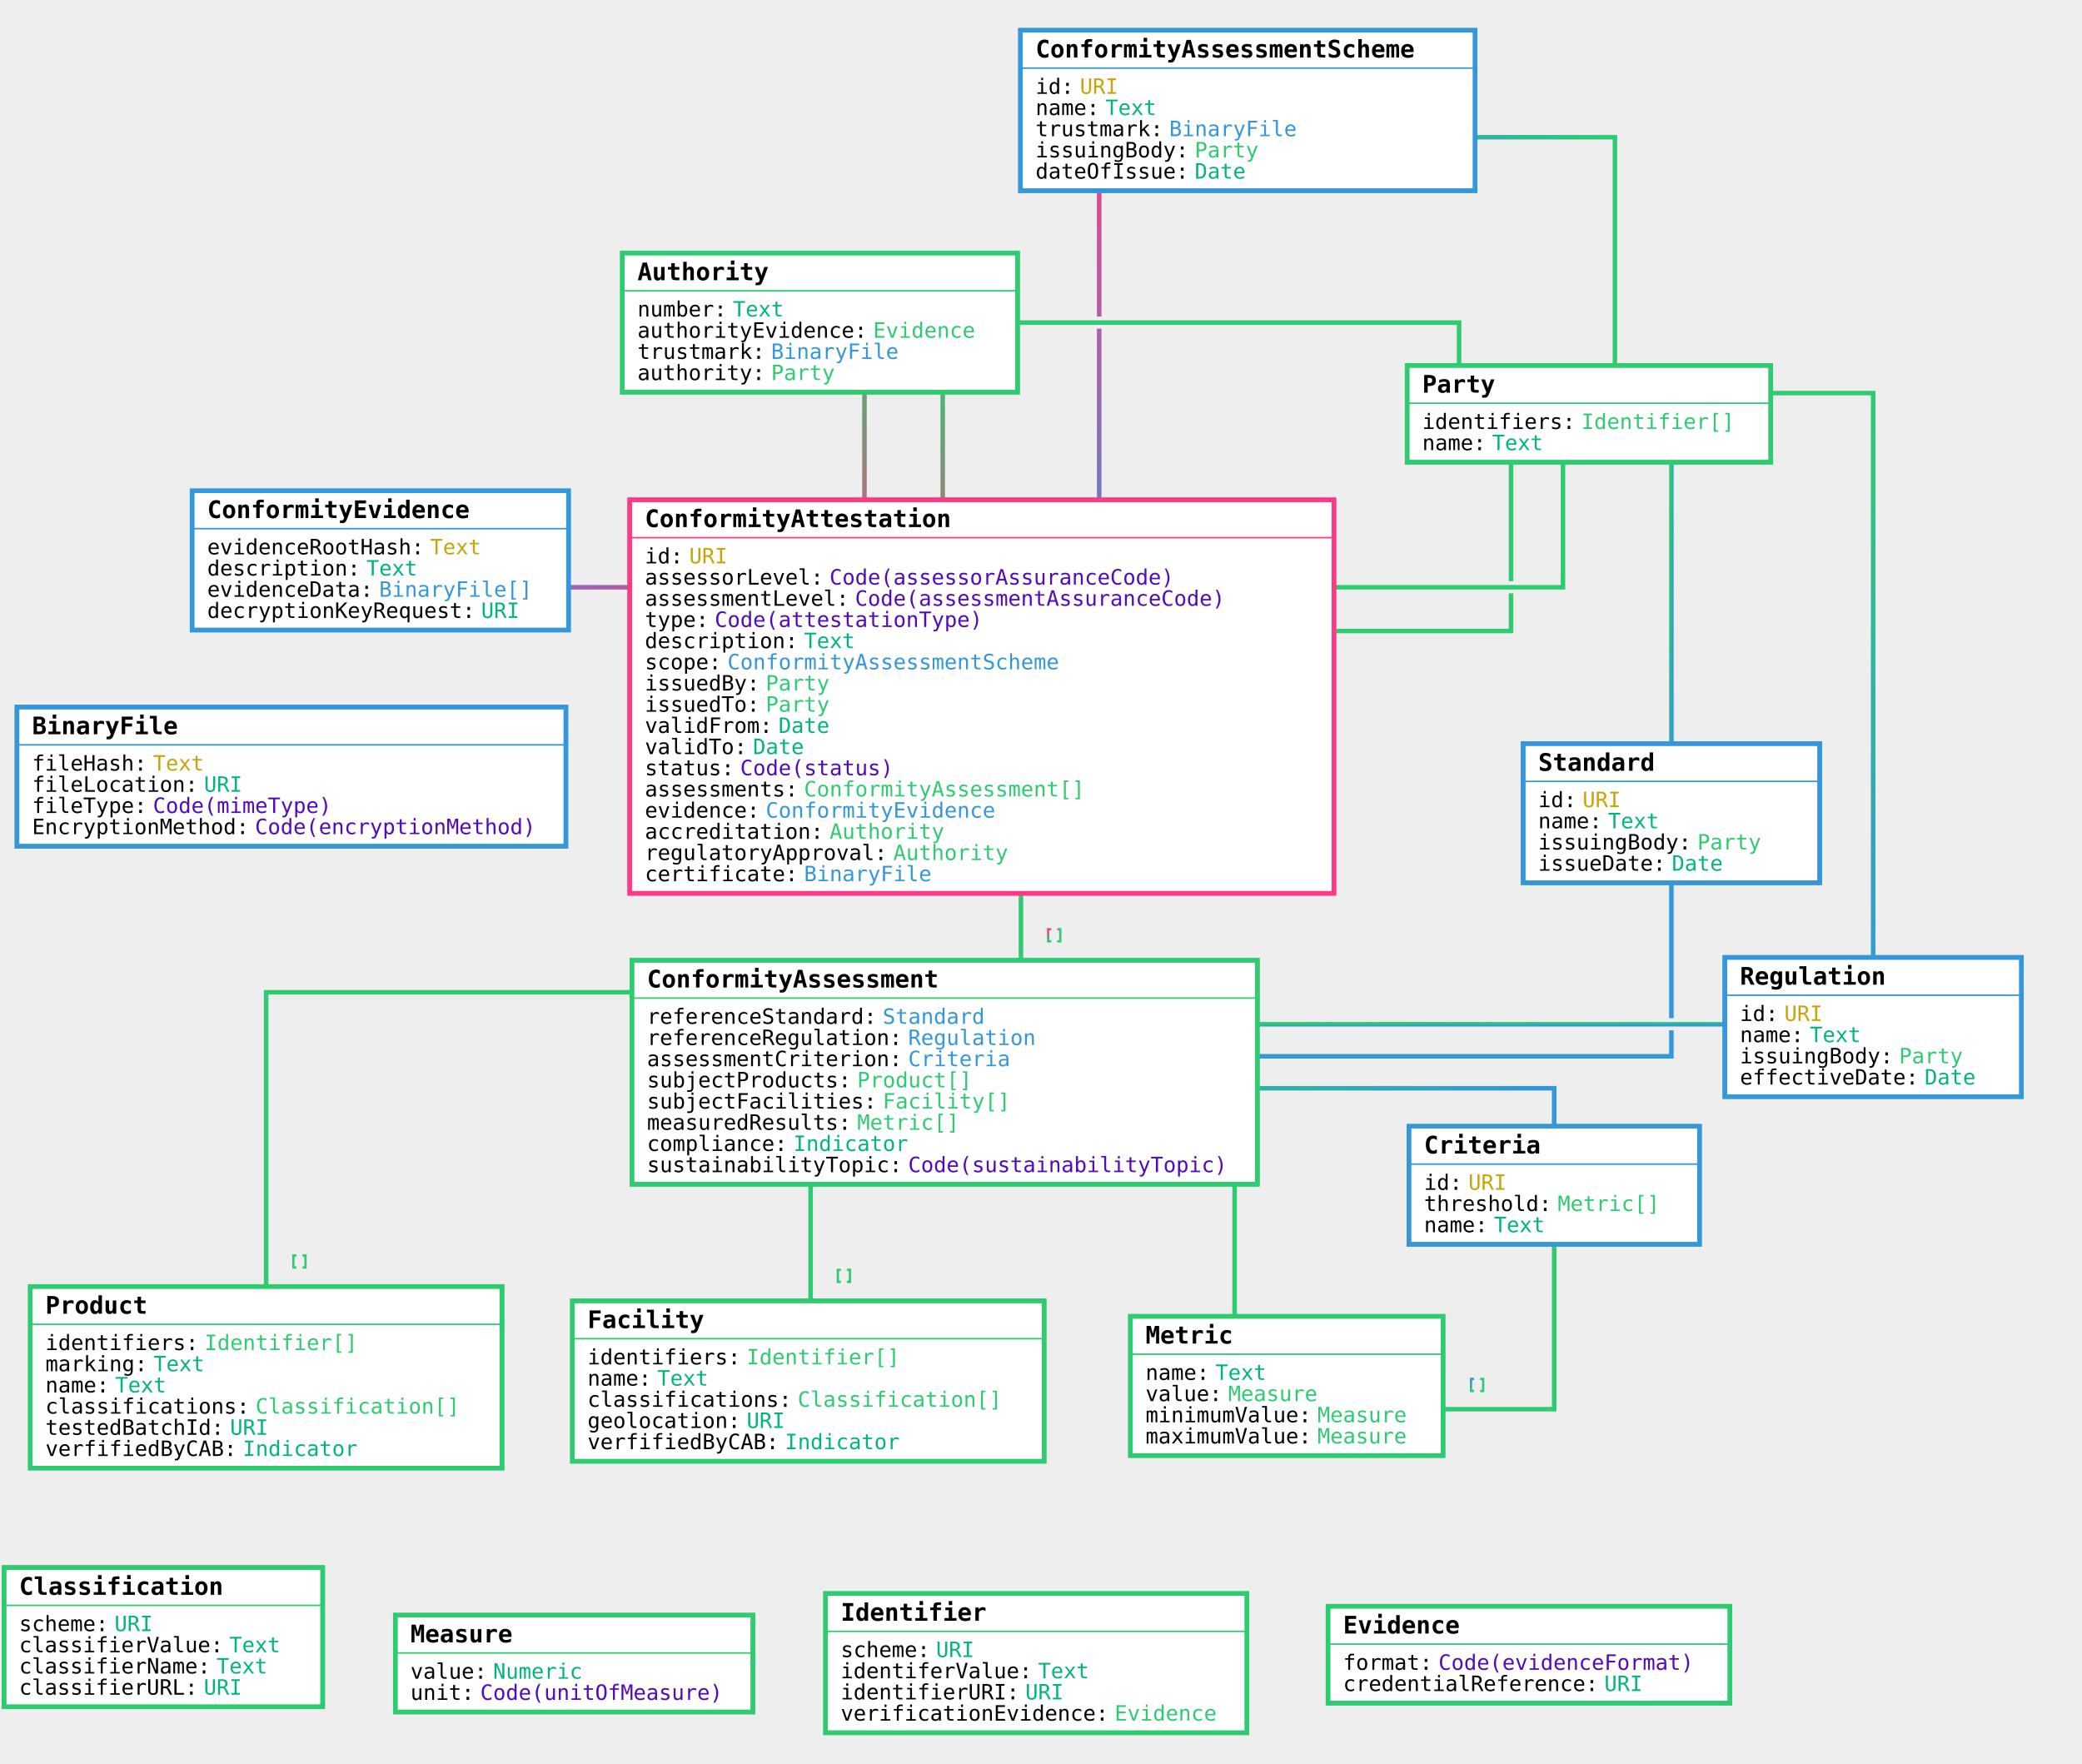
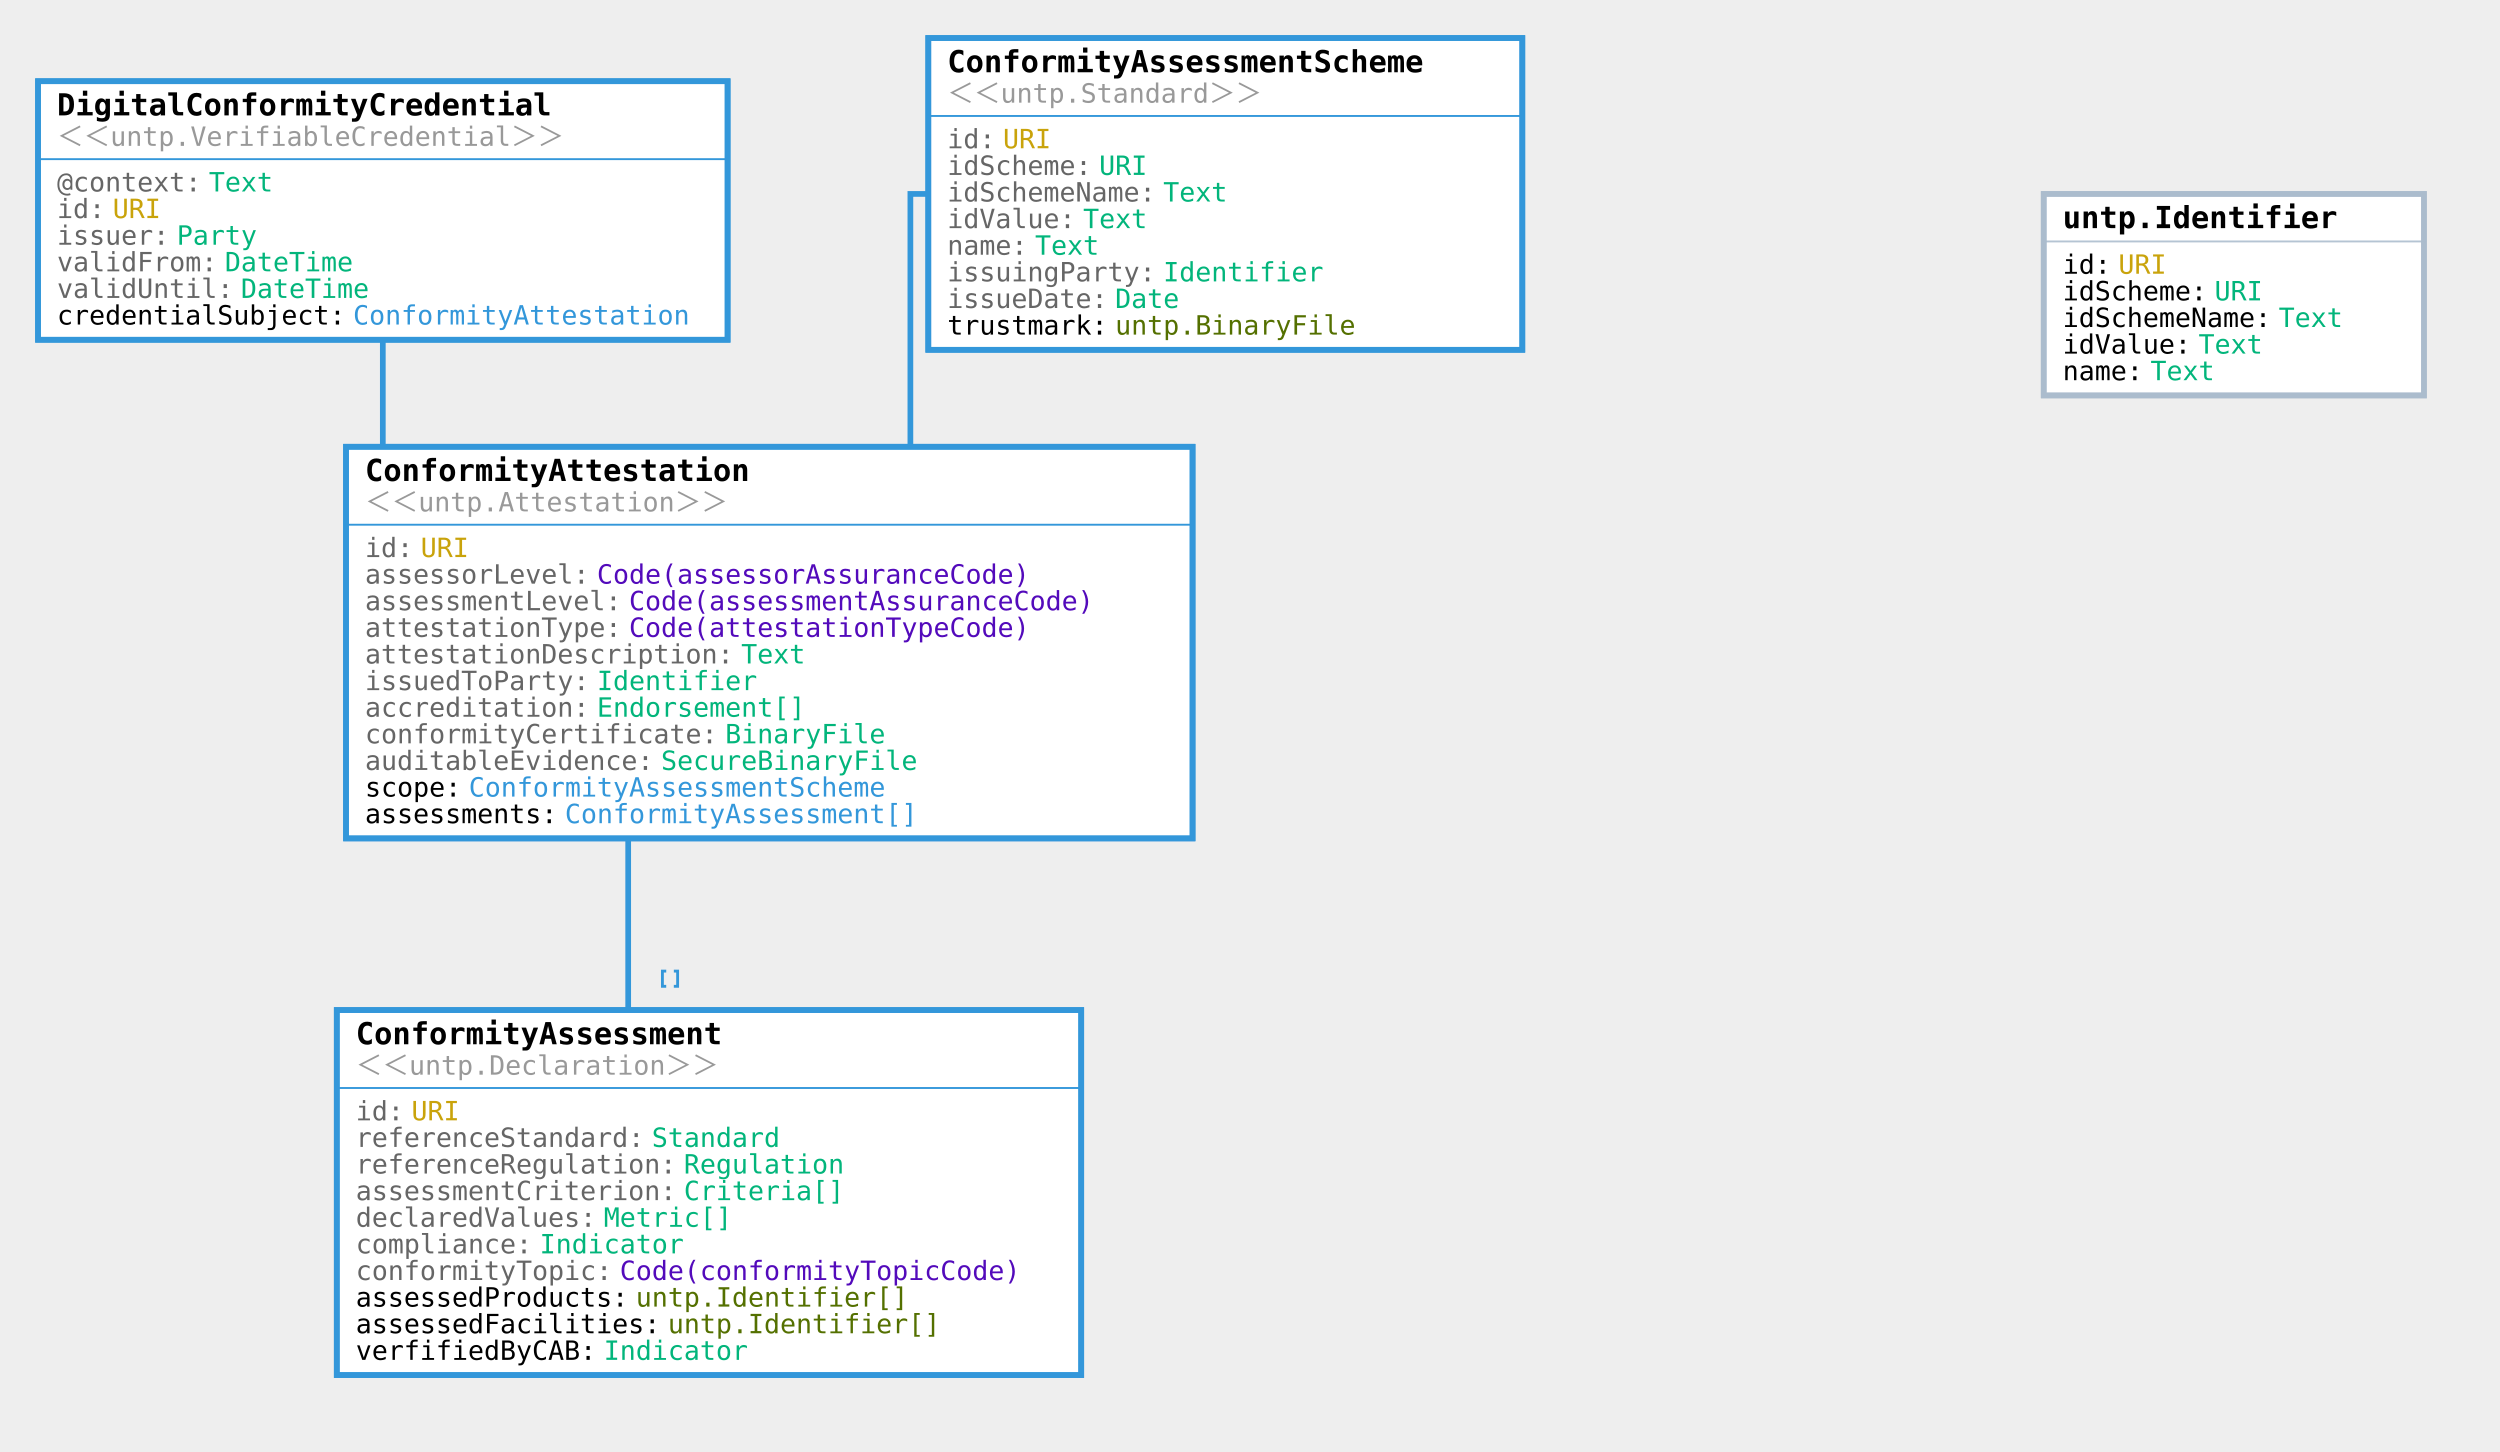
- <svg xmlns="http://www.w3.org/2000/svg" viewBox="-61.214 -167.143 1375.716 1165.286">
+ <svg xmlns="http://www.w3.org/2000/svg" viewBox="74.998 -102 1315.002 763.286">
  <rect width="1000%" height="1000%" x="-500%" y="-500%" fill="#EEEEEE" />
-   <path fill="none" stroke="#EEEEEE" stroke-width="8" d="M665.105 278.671l-.01-.01V-94.143h98.192" />
+   <path fill="none" stroke="#EEEEEE" stroke-width="8" d="M276.368 8.724l-.01-.01V236h203.286" />
  <defs>
    <linearGradient id="a" x1="0%" x2="50%" y1="0%" y2="50%">
-       <stop offset="0%" stop-color="#FF3986" />
+       <stop offset="0%" stop-color="#3397DA" />
      <stop offset="100%" stop-color="#3397DA" />
    </linearGradient>
  </defs>
-   <path fill="none" stroke="url(#a)" stroke-width="3" d="M665.105 278.671l-.01-.01V-94.143h98.192" />
-   <path fill="none" stroke="#EEEEEE" stroke-width="8" d="M716.804 249.782l-.01-.01h220.431v-157.2" />
+   <path fill="none" stroke="url(#a)" stroke-width="3" d="M276.368 8.724l-.01-.01V236h203.286" />
+   <path fill="none" stroke="#EEEEEE" stroke-width="8" d="M553.87 270.343l-.01-.01V0h165.65" />
  <defs>
    <linearGradient id="b" x1="0%" x2="50%" y1="0%" y2="50%">
-       <stop offset="0%" stop-color="#FF3986" />
-       <stop offset="100%" stop-color="#2ECB70" />
-     </linearGradient>
-   </defs>
-   <path fill="none" stroke="url(#b)" stroke-width="3" d="M716.804 249.782l-.01-.01h220.431v-157.2" />
-   <path fill="none" stroke="#EEEEEE" stroke-width="8" d="M768.503 220.893l-.01-.01h203.06V101.714" />
-   <defs>
-     <linearGradient id="c" x1="0%" x2="50%" y1="0%" y2="50%">
-       <stop offset="0%" stop-color="#FF3986" />
-       <stop offset="100%" stop-color="#2ECB70" />
-     </linearGradient>
-   </defs>
-   <path fill="none" stroke="url(#c)" stroke-width="3" d="M768.503 220.893l-.01-.01h203.06V101.714" />
-   <path fill="none" stroke="#EEEEEE" stroke-width="8" d="M613.406 307.56l-.01-.01v233.774h-50.432" />
-   <defs>
-     <linearGradient id="d" x1="0%" x2="50%" y1="0%" y2="50%">
-       <stop offset="0%" stop-color="#FF3986" />
-       <stop offset="100%" stop-color="#2ECB70" />
-     </linearGradient>
-   </defs>
-   <path fill="none" stroke="url(#d)" stroke-width="3" d="M613.406 307.56l-.01-.01v233.774h-50.432" />
-   <path fill="none" stroke="url(#d)" stroke-width="1.5" d="M633.406 446.834l-2.01-.01v8h2M637.406 446.834l1.99-.01v8h-2" />
-   <path fill="none" stroke="#EEEEEE" stroke-width="8" d="M458.309 220.893l-.01-.01H190.073v-17.74" />
-   <defs>
-     <linearGradient id="e" x1="100%" x2="50%" y1="100%" y2="50%">
-       <stop offset="0%" stop-color="#FF3986" />
+       <stop offset="0%" stop-color="#3397DA" />
      <stop offset="100%" stop-color="#3397DA" />
    </linearGradient>
  </defs>
-   <path fill="none" stroke="url(#e)" stroke-width="3" d="M458.309 220.893l-.01-.01H190.073v-17.74" />
-   <path fill="none" stroke="#EEEEEE" stroke-width="8" d="M510.008 249.782l-.01-.01V30.667h-72.95" />
+   <path fill="none" stroke="url(#b)" stroke-width="3" d="M553.87 270.343l-.01-.01V0h165.65" />
+   <path fill="none" stroke="#EEEEEE" stroke-width="8" d="M405.438 201.677l-.01-.01v323.619h42.501" />
  <defs>
-     <linearGradient id="f" x1="100%" x2="50%" y1="100%" y2="50%">
-       <stop offset="0%" stop-color="#FF3986" />
-       <stop offset="100%" stop-color="#2ECB70" />
-     </linearGradient>
-   </defs>
-   <path fill="none" stroke="url(#f)" stroke-width="3" d="M510.008 249.782l-.01-.01V30.667h-72.95" />
-   <path fill="none" stroke="#EEEEEE" stroke-width="8" d="M561.707 278.671l-.01-.01V61.333h-37.6" />
-   <defs>
-     <linearGradient id="g" x1="100%" x2="50%" y1="100%" y2="50%">
-       <stop offset="0%" stop-color="#FF3986" />
-       <stop offset="100%" stop-color="#2ECB70" />
-     </linearGradient>
-   </defs>
-   <path fill="none" stroke="url(#g)" stroke-width="3" d="M561.707 278.671l-.01-.01V61.333h-37.6" />
-   <path fill="none" stroke="#EEEEEE" stroke-width="8" d="M813.373-76.466l-.01-.01h192.516v187.333" />
-   <defs>
-     <linearGradient id="h" x1="0%" x2="50%" y1="0%" y2="50%">
+     <linearGradient id="c" x1="0%" x2="50%" y1="0%" y2="50%">
      <stop offset="0%" stop-color="#3397DA" />
-       <stop offset="100%" stop-color="#2ECB70" />
-     </linearGradient>
-   </defs>
-   <path fill="none" stroke="url(#h)" stroke-width="3" d="M813.373-76.466l-.01-.01h192.516v187.333" />
-   <path fill="none" stroke="#EEEEEE" stroke-width="8" d="M651.537 530.763l-.01-.01h391.66v-160.61" />
-   <defs>
-     <linearGradient id="i" x1="0%" x2="50%" y1="0%" y2="50%">
-       <stop offset="0%" stop-color="#2ECB70" />
      <stop offset="100%" stop-color="#3397DA" />
    </linearGradient>
  </defs>
-   <path fill="none" stroke="url(#i)" stroke-width="3" d="M651.537 530.763l-.01-.01h391.66v-160.61" />
-   <path fill="none" stroke="#EEEEEE" stroke-width="8" d="M710.578 509.62l-.01-.01h465.933v1.819" />
-   <defs>
-     <linearGradient id="j" x1="0%" x2="50%" y1="0%" y2="50%">
-       <stop offset="0%" stop-color="#2ECB70" />
-       <stop offset="100%" stop-color="#3397DA" />
-     </linearGradient>
-   </defs>
-   <path fill="none" stroke="url(#j)" stroke-width="3" d="M710.578 509.62l-.01-.01h465.933v1.819" />
-   <path fill="none" stroke="#EEEEEE" stroke-width="8" d="M592.495 551.906l-.01-.01h373.254V616" />
-   <defs>
-     <linearGradient id="k" x1="0%" x2="50%" y1="0%" y2="50%">
-       <stop offset="0%" stop-color="#2ECB70" />
-       <stop offset="100%" stop-color="#3397DA" />
-     </linearGradient>
-   </defs>
-   <path fill="none" stroke="url(#k)" stroke-width="3" d="M592.495 551.906l-.01-.01h373.254V616" />
-   <path fill="none" stroke="#EEEEEE" stroke-width="8" d="M415.37 488.477l-.01-.01H114.645v254.39" />
-   <defs>
-     <linearGradient id="l" x1="0%" x2="50%" y1="0%" y2="50%">
-       <stop offset="0%" stop-color="#2ECB70" />
-       <stop offset="100%" stop-color="#2ECB70" />
-     </linearGradient>
-   </defs>
-   <path fill="none" stroke="url(#l)" stroke-width="3" d="M415.37 488.477l-.01-.01H114.645v254.39" />
-   <path fill="none" stroke="url(#l)" stroke-width="1.5" d="M134.655 662.367l-2.01-.01v8h2M138.655 662.367l1.99-.01v8h-2" />
-   <path fill="none" stroke="#EEEEEE" stroke-width="8" d="M474.412 509.62l-.01-.01v235.741h-1.541" />
-   <defs>
-     <linearGradient id="m" x1="0%" x2="50%" y1="0%" y2="50%">
-       <stop offset="0%" stop-color="#2ECB70" />
-       <stop offset="100%" stop-color="#2ECB70" />
-     </linearGradient>
-   </defs>
-   <path fill="none" stroke="url(#m)" stroke-width="3" d="M474.412 509.62l-.01-.01v235.741h-1.541" />
-   <path fill="none" stroke="url(#m)" stroke-width="1.5" d="M494.412 671.861l-2.01-.01v8h2M498.412 671.861l1.99-.01v8h-2" />
-   <path fill="none" stroke="#EEEEEE" stroke-width="8" d="M533.453 530.763l-.01-.01h221.142v202.5" />
-   <defs>
-     <linearGradient id="n" x1="0%" x2="50%" y1="0%" y2="50%">
-       <stop offset="0%" stop-color="#2ECB70" />
-       <stop offset="100%" stop-color="#2ECB70" />
-     </linearGradient>
-   </defs>
-   <path fill="none" stroke="url(#n)" stroke-width="3" d="M533.453 530.763l-.01-.01h221.142v202.5" />
-   <path fill="none" stroke="url(#n)" stroke-width="1.5" d="M665.237 510.763l-2.01-.01v8h2M669.237 510.763l1.99-.01v8h-2" />
-   <path fill="none" stroke="#EEEEEE" stroke-width="8" d="M545.87 46.01l-.01-.01h357.038v37.429" />
-   <defs>
-     <linearGradient id="o" x1="0%" x2="50%" y1="0%" y2="50%">
-       <stop offset="0%" stop-color="#2ECB70" />
-       <stop offset="100%" stop-color="#2ECB70" />
-     </linearGradient>
-   </defs>
-   <path fill="none" stroke="url(#o)" stroke-width="3" d="M545.87 46.01l-.01-.01h357.038v37.429" />
-   <path fill="none" stroke="#EEEEEE" stroke-width="8" d="M1043.197 370.153l-.01-.01V101.714h-2.98" />
-   <defs>
-     <linearGradient id="p" x1="100%" x2="50%" y1="100%" y2="50%">
-       <stop offset="0%" stop-color="#3397DA" />
-       <stop offset="100%" stop-color="#2ECB70" />
-     </linearGradient>
-   </defs>
-   <path fill="none" stroke="url(#p)" stroke-width="3" d="M1043.197 370.153l-.01-.01V101.714h-2.98" />
-   <path fill="none" stroke="#EEEEEE" stroke-width="8" d="M1176.511 511.439l-.01-.01V92.57h-101.968" />
-   <defs>
-     <linearGradient id="q" x1="100%" x2="50%" y1="100%" y2="50%">
-       <stop offset="0%" stop-color="#3397DA" />
-       <stop offset="100%" stop-color="#2ECB70" />
-     </linearGradient>
-   </defs>
-   <path fill="none" stroke="url(#q)" stroke-width="3" d="M1176.511 511.439l-.01-.01V92.57h-101.968" />
-   <path fill="none" stroke="#EEEEEE" stroke-width="8" d="M965.75 616.01l-.01-.01v147.92H823.442" />
-   <defs>
-     <linearGradient id="r" x1="0%" x2="50%" y1="0%" y2="50%">
-       <stop offset="0%" stop-color="#3397DA" />
-       <stop offset="100%" stop-color="#2ECB70" />
-     </linearGradient>
-   </defs>
-   <path fill="none" stroke="url(#r)" stroke-width="3" d="M965.75 616.01l-.01-.01v147.92H823.442" />
-   <path fill="none" stroke="url(#r)" stroke-width="1.5" d="M912.811 743.93l-2.01-.01v8h2M916.811 743.93l1.99-.01v8h-2" />
-   <path fill="#FFFFFF" stroke="#FF3986" stroke-width="3" d="M354.9 163.106h465.292v260H354.9z" />
-   <path fill="#ff3986" stroke="#ff3986" d="M355.9 188.106h465.292" />
-   <path fill="none" stroke="#FF3986" stroke-width="3" d="M354.9 163.106h465.292v260H354.9z" />
-   <text x="364.9" y="181.106" style="font:700 16px 'Lucida Console',monospace" fill="#000000">ConformityAttestation</text>
-   <text x="364.9" y="205.106" style="font:500 14px 'Lucida Console',monospace" fill="#000000">id:</text>
-   <text x="394.186" y="205.106" style="font:500 14px 'Lucida Console',monospace" fill="#C9A30B">URI</text>
-   <text x="364.9" y="219.106" style="font:500 14px 'Lucida Console',monospace" fill="#000000">assessorLevel:</text>
-   <text x="486.902" y="219.106" style="font:500 14px 'Lucida Console',monospace" fill="#530abb">Code(assessorAssuranceCode)</text>
-   <text x="364.9" y="233.106" style="font:500 14px 'Lucida Console',monospace" fill="#000000">assessmentLevel:</text>
-   <text x="503.76" y="233.106" style="font:500 14px 'Lucida Console',monospace" fill="#530abb">Code(assessmentAssuranceCode)</text>
-   <text x="364.9" y="247.106" style="font:500 14px 'Lucida Console',monospace" fill="#000000">type:</text>
-   <text x="411.044" y="247.106" style="font:500 14px 'Lucida Console',monospace" fill="#530abb">Code(attestationType)</text>
-   <text x="364.9" y="261.106" style="font:500 14px 'Lucida Console',monospace" fill="#000000">description:</text>
-   <text x="470.045" y="261.106" style="font:500 14px 'Lucida Console',monospace" fill="#02b57b">Text</text>
-   <text x="364.9" y="275.106" style="font:500 14px 'Lucida Console',monospace" fill="#000000">scope:</text>
-   <text x="419.473" y="275.106" style="font:500 14px 'Lucida Console',monospace" fill="#3397DA">ConformityAssessmentScheme</text>
-   <text x="364.9" y="289.106" style="font:500 14px 'Lucida Console',monospace" fill="#000000">issuedBy:</text>
-   <text x="444.759" y="289.106" style="font:500 14px 'Lucida Console',monospace" fill="#2ECB70">Party</text>
-   <text x="364.9" y="303.106" style="font:500 14px 'Lucida Console',monospace" fill="#000000">issuedTo:</text>
-   <text x="444.759" y="303.106" style="font:500 14px 'Lucida Console',monospace" fill="#2ECB70">Party</text>
-   <text x="364.9" y="317.106" style="font:500 14px 'Lucida Console',monospace" fill="#000000">validFrom:</text>
-   <text x="453.187" y="317.106" style="font:500 14px 'Lucida Console',monospace" fill="#02b57b">Date</text>
-   <text x="364.9" y="331.106" style="font:500 14px 'Lucida Console',monospace" fill="#000000">validTo:</text>
-   <text x="436.33" y="331.106" style="font:500 14px 'Lucida Console',monospace" fill="#02b57b">Date</text>
-   <text x="364.9" y="345.106" style="font:500 14px 'Lucida Console',monospace" fill="#000000">status:</text>
-   <text x="427.901" y="345.106" style="font:500 14px 'Lucida Console',monospace" fill="#530abb">Code(status)</text>
-   <text x="364.9" y="359.106" style="font:500 14px 'Lucida Console',monospace" fill="#000000">assessments:</text>
-   <text x="470.045" y="359.106" style="font:500 14px 'Lucida Console',monospace" fill="#2ECB70">ConformityAssessment[]</text>
-   <text x="364.9" y="373.106" style="font:500 14px 'Lucida Console',monospace" fill="#000000">evidence:</text>
-   <text x="444.759" y="373.106" style="font:500 14px 'Lucida Console',monospace" fill="#3397DA">ConformityEvidence</text>
-   <text x="364.9" y="387.106" style="font:500 14px 'Lucida Console',monospace" fill="#000000">accreditation:</text>
-   <text x="486.902" y="387.106" style="font:500 14px 'Lucida Console',monospace" fill="#2ECB70">Authority</text>
-   <text x="364.9" y="401.106" style="font:500 14px 'Lucida Console',monospace" fill="#000000">regulatoryApproval:</text>
-   <text x="529.046" y="401.106" style="font:500 14px 'Lucida Console',monospace" fill="#2ECB70">Authority</text>
-   <text x="364.9" y="415.106" style="font:500 14px 'Lucida Console',monospace" fill="#000000">certificate:</text>
-   <text x="470.045" y="415.106" style="font:500 14px 'Lucida Console',monospace" fill="#3397DA">BinaryFile</text>
-   <path fill="#FFFFFF" stroke="#3397DA" stroke-width="3" d="M613.061-147.143h300.453v106H613.061z" />
-   <path fill="#3397da" stroke="#3397da" d="M614.06-122.143h300.454" />
-   <path fill="none" stroke="#3397DA" stroke-width="3" d="M613.061-147.143h300.453v106H613.061z" />
-   <text x="623.061" y="-129.143" style="font:700 16px 'Lucida Console',monospace" fill="#000000">ConformityAssessmentScheme</text>
-   <text x="623.061" y="-105.143" style="font:500 14px 'Lucida Console',monospace" fill="#000000">id:</text>
-   <text x="652.347" y="-105.143" style="font:500 14px 'Lucida Console',monospace" fill="#C9A30B">URI</text>
-   <text x="623.061" y="-91.143" style="font:500 14px 'Lucida Console',monospace" fill="#000000">name:</text>
-   <text x="669.204" y="-91.143" style="font:500 14px 'Lucida Console',monospace" fill="#02b57b">Text</text>
-   <text x="623.061" y="-77.143" style="font:500 14px 'Lucida Console',monospace" fill="#000000">trustmark:</text>
-   <text x="711.348" y="-77.143" style="font:500 14px 'Lucida Console',monospace" fill="#3397DA">BinaryFile</text>
-   <text x="623.061" y="-63.143" style="font:500 14px 'Lucida Console',monospace" fill="#000000">issuingBody:</text>
-   <text x="728.205" y="-63.143" style="font:500 14px 'Lucida Console',monospace" fill="#2ECB70">Party</text>
-   <text x="623.061" y="-49.143" style="font:500 14px 'Lucida Console',monospace" fill="#000000">dateOfIssue:</text>
-   <text x="728.205" y="-49.143" style="font:500 14px 'Lucida Console',monospace" fill="#02b57b">Date</text>
-   <path fill="#FFFFFF" stroke="#2ECB70" stroke-width="3" d="M317.002 692.351h311.719v106H317.002z" />
-   <path fill="#2ecb70" stroke="#2ecb70" d="M318.002 717.351H629.72" />
-   <path fill="none" stroke="#2ECB70" stroke-width="3" d="M317.002 692.351h311.719v106H317.002z" />
-   <text x="327.002" y="710.351" style="font:700 16px 'Lucida Console',monospace" fill="#000000">Facility</text>
-   <text x="327.002" y="734.351" style="font:500 14px 'Lucida Console',monospace" fill="#000000">identifiers:</text>
-   <text x="432.146" y="734.351" style="font:500 14px 'Lucida Console',monospace" fill="#2ECB70">Identifier[]</text>
-   <text x="327.002" y="748.351" style="font:500 14px 'Lucida Console',monospace" fill="#000000">name:</text>
-   <text x="373.145" y="748.351" style="font:500 14px 'Lucida Console',monospace" fill="#02b57b">Text</text>
-   <text x="327.002" y="762.351" style="font:500 14px 'Lucida Console',monospace" fill="#000000">classifications:</text>
-   <text x="465.861" y="762.351" style="font:500 14px 'Lucida Console',monospace" fill="#2ECB70">Classification[]</text>
-   <text x="327.002" y="776.351" style="font:500 14px 'Lucida Console',monospace" fill="#000000">geolocation:</text>
-   <text x="432.146" y="776.351" style="font:500 14px 'Lucida Console',monospace" fill="#02b57b">URI</text>
-   <text x="327.002" y="790.351" style="font:500 14px 'Lucida Console',monospace" fill="#000000">verfifiedByCAB:</text>
-   <text x="457.432" y="790.351" style="font:500 14px 'Lucida Console',monospace" fill="#02b57b">Indicator</text>
-   <path fill="#FFFFFF" stroke="#2ECB70" stroke-width="3" d="M-41.214 682.857h311.719v120H-41.214z" />
-   <path fill="#2ecb70" stroke="#2ecb70" d="M-40.214 707.857h311.718" />
-   <path fill="none" stroke="#2ECB70" stroke-width="3" d="M-41.214 682.857h311.719v120H-41.214z" />
-   <text x="-31.214" y="700.857" style="font:700 16px 'Lucida Console',monospace" fill="#000000">Product</text>
-   <text x="-31.214" y="724.857" style="font:500 14px 'Lucida Console',monospace" fill="#000000">identifiers:</text>
-   <text x="73.93" y="724.857" style="font:500 14px 'Lucida Console',monospace" fill="#2ECB70">Identifier[]</text>
-   <text x="-31.214" y="738.857" style="font:500 14px 'Lucida Console',monospace" fill="#000000">marking:</text>
-   <text x="40.215" y="738.857" style="font:500 14px 'Lucida Console',monospace" fill="#02b57b">Text</text>
-   <text x="-31.214" y="752.857" style="font:500 14px 'Lucida Console',monospace" fill="#000000">name:</text>
-   <text x="14.929" y="752.857" style="font:500 14px 'Lucida Console',monospace" fill="#02b57b">Text</text>
-   <text x="-31.214" y="766.857" style="font:500 14px 'Lucida Console',monospace" fill="#000000">classifications:</text>
-   <text x="107.645" y="766.857" style="font:500 14px 'Lucida Console',monospace" fill="#2ECB70">Classification[]</text>
-   <text x="-31.214" y="780.857" style="font:500 14px 'Lucida Console',monospace" fill="#000000">testedBatchId:</text>
-   <text x="90.787" y="780.857" style="font:500 14px 'Lucida Console',monospace" fill="#02b57b">URI</text>
-   <text x="-31.214" y="794.857" style="font:500 14px 'Lucida Console',monospace" fill="#000000">verfifiedByCAB:</text>
-   <text x="99.216" y="794.857" style="font:500 14px 'Lucida Console',monospace" fill="#02b57b">Indicator</text>
-   <path fill="#FFFFFF" stroke="#2ECB70" stroke-width="3" d="M356.318 467.324H769.61v148H356.318z" />
-   <path fill="#2ecb70" stroke="#2ecb70" d="M357.318 492.324H770.61" />
-   <path fill="none" stroke="#2ECB70" stroke-width="3" d="M356.318 467.324H769.61v148H356.318z" />
-   <text x="366.318" y="485.324" style="font:700 16px 'Lucida Console',monospace" fill="#000000">ConformityAssessment</text>
-   <text x="366.318" y="509.324" style="font:500 14px 'Lucida Console',monospace" fill="#000000">referenceStandard:</text>
-   <text x="522.035" y="509.324" style="font:500 14px 'Lucida Console',monospace" fill="#3397DA">Standard</text>
-   <text x="366.318" y="523.324" style="font:500 14px 'Lucida Console',monospace" fill="#000000">referenceRegulation:</text>
-   <text x="538.892" y="523.324" style="font:500 14px 'Lucida Console',monospace" fill="#3397DA">Regulation</text>
-   <text x="366.318" y="537.324" style="font:500 14px 'Lucida Console',monospace" fill="#000000">assessmentCriterion:</text>
-   <text x="538.892" y="537.324" style="font:500 14px 'Lucida Console',monospace" fill="#3397DA">Criteria</text>
-   <text x="366.318" y="551.324" style="font:500 14px 'Lucida Console',monospace" fill="#000000">subjectProducts:</text>
-   <text x="505.178" y="551.324" style="font:500 14px 'Lucida Console',monospace" fill="#2ECB70">Product[]</text>
-   <text x="366.318" y="565.324" style="font:500 14px 'Lucida Console',monospace" fill="#000000">subjectFacilities:</text>
-   <text x="522.035" y="565.324" style="font:500 14px 'Lucida Console',monospace" fill="#2ECB70">Facility[]</text>
-   <text x="366.318" y="579.324" style="font:500 14px 'Lucida Console',monospace" fill="#000000">measuredResults:</text>
-   <text x="505.178" y="579.324" style="font:500 14px 'Lucida Console',monospace" fill="#2ECB70">Metric[]</text>
-   <text x="366.318" y="593.324" style="font:500 14px 'Lucida Console',monospace" fill="#000000">compliance:</text>
-   <text x="463.034" y="593.324" style="font:500 14px 'Lucida Console',monospace" fill="#02b57b">Indicator</text>
-   <text x="366.318" y="607.324" style="font:500 14px 'Lucida Console',monospace" fill="#000000">sustainabilityTopic:</text>
-   <text x="538.892" y="607.324" style="font:500 14px 'Lucida Console',monospace" fill="#530abb">Code(sustainabilityTopic)</text>
-   <path fill="#FFFFFF" stroke="#2ECB70" stroke-width="3" d="M685.727 702.586h206.574v92H685.727z" />
-   <path fill="#2ecb70" stroke="#2ecb70" d="M686.727 727.586h206.574" />
-   <path fill="none" stroke="#2ECB70" stroke-width="3" d="M685.727 702.586h206.574v92H685.727z" />
-   <text x="695.727" y="720.586" style="font:700 16px 'Lucida Console',monospace" fill="#000000">Metric</text>
-   <text x="695.727" y="744.586" style="font:500 14px 'Lucida Console',monospace" fill="#000000">name:</text>
-   <text x="741.871" y="744.586" style="font:500 14px 'Lucida Console',monospace" fill="#02b57b">Text</text>
-   <text x="695.727" y="758.586" style="font:500 14px 'Lucida Console',monospace" fill="#000000">value:</text>
-   <text x="750.299" y="758.586" style="font:500 14px 'Lucida Console',monospace" fill="#2ECB70">Measure</text>
-   <text x="695.727" y="772.586" style="font:500 14px 'Lucida Console',monospace" fill="#000000">minimumValue:</text>
-   <text x="809.3" y="772.586" style="font:500 14px 'Lucida Console',monospace" fill="#2ECB70">Measure</text>
-   <text x="695.727" y="786.586" style="font:500 14px 'Lucida Console',monospace" fill="#000000">maximumValue:</text>
-   <text x="809.3" y="786.586" style="font:500 14px 'Lucida Console',monospace" fill="#2ECB70">Measure</text>
-   <path fill="#FFFFFF" stroke="#3397DA" stroke-width="3" d="M65.714 157.143h248.718v92H65.714z" />
-   <path fill="#3397da" stroke="#3397da" d="M66.714 182.143h248.718" />
-   <path fill="none" stroke="#3397DA" stroke-width="3" d="M65.714 157.143h248.718v92H65.714z" />
-   <text x="75.714" y="175.143" style="font:700 16px 'Lucida Console',monospace" fill="#000000">ConformityEvidence</text>
-   <text x="75.714" y="199.143" style="font:500 14px 'Lucida Console',monospace" fill="#000000">evidenceRootHash:</text>
-   <text x="223.002" y="199.143" style="font:500 14px 'Lucida Console',monospace" fill="#C9A30B">Text</text>
-   <text x="75.714" y="213.143" style="font:500 14px 'Lucida Console',monospace" fill="#000000">description:</text>
-   <text x="180.859" y="213.143" style="font:500 14px 'Lucida Console',monospace" fill="#02b57b">Text</text>
-   <text x="75.714" y="227.143" style="font:500 14px 'Lucida Console',monospace" fill="#000000">evidenceData:</text>
-   <text x="189.288" y="227.143" style="font:500 14px 'Lucida Console',monospace" fill="#3397DA">BinaryFile[]</text>
-   <text x="75.714" y="241.143" style="font:500 14px 'Lucida Console',monospace" fill="#000000">decryptionKeyRequest:</text>
-   <text x="256.717" y="241.143" style="font:500 14px 'Lucida Console',monospace" fill="#02b57b">URI</text>
-   <path fill="#FFFFFF" stroke="#3397DA" stroke-width="3" d="M-50 300h362.72v92H-50z" />
-   <path fill="#3397da" stroke="#3397da" d="M-49 325h362.72" />
-   <path fill="none" stroke="#3397DA" stroke-width="3" d="M-50 300h362.72v92H-50z" />
-   <text x="-40" y="318" style="font:700 16px 'Lucida Console',monospace" fill="#000000">BinaryFile</text>
-   <text x="-40" y="342" style="font:500 14px 'Lucida Console',monospace" fill="#000000">fileHash:</text>
-   <text x="39.858" y="342" style="font:500 14px 'Lucida Console',monospace" fill="#C9A30B">Text</text>
-   <text x="-40" y="356" style="font:500 14px 'Lucida Console',monospace" fill="#000000">fileLocation:</text>
-   <text x="73.573" y="356" style="font:500 14px 'Lucida Console',monospace" fill="#02b57b">URI</text>
-   <text x="-40" y="370" style="font:500 14px 'Lucida Console',monospace" fill="#000000">fileType:</text>
-   <text x="39.858" y="370" style="font:500 14px 'Lucida Console',monospace" fill="#530abb">Code(mimeType)</text>
-   <text x="-40" y="384" style="font:500 14px 'Lucida Console',monospace" fill="#000000">EncryptionMethod:</text>
-   <text x="107.288" y="384" style="font:500 14px 'Lucida Console',monospace" fill="#530abb">Code(encryptionMethod)</text>
-   <path fill="#FFFFFF" stroke="#2ECB70" stroke-width="3" d="M350 0h261.146v92H350z" />
-   <path fill="#2ecb70" stroke="#2ecb70" d="M351 25h261.146" />
-   <path fill="none" stroke="#2ECB70" stroke-width="3" d="M350 0h261.146v92H350z" />
-   <text x="360" y="18" style="font:700 16px 'Lucida Console',monospace" fill="#000000">Authority</text>
-   <text x="360" y="42" style="font:500 14px 'Lucida Console',monospace" fill="#000000">number:</text>
-   <text x="423.001" y="42" style="font:500 14px 'Lucida Console',monospace" fill="#02b57b">Text</text>
-   <text x="360" y="56" style="font:500 14px 'Lucida Console',monospace" fill="#000000">authorityEvidence:</text>
-   <text x="515.717" y="56" style="font:500 14px 'Lucida Console',monospace" fill="#2ECB70">Evidence</text>
-   <text x="360" y="70" style="font:500 14px 'Lucida Console',monospace" fill="#000000">trustmark:</text>
-   <text x="448.287" y="70" style="font:500 14px 'Lucida Console',monospace" fill="#3397DA">BinaryFile</text>
-   <text x="360" y="84" style="font:500 14px 'Lucida Console',monospace" fill="#000000">authority:</text>
-   <text x="448.287" y="84" style="font:500 14px 'Lucida Console',monospace" fill="#2ECB70">Party</text>
-   <path fill="#FFFFFF" stroke="#3397DA" stroke-width="3" d="M945.187 324.143h196v92h-196z" />
-   <path fill="#3397da" stroke="#3397da" d="M946.187 349.143h196" />
-   <path fill="none" stroke="#3397DA" stroke-width="3" d="M945.187 324.143h196v92h-196z" />
-   <text x="955.187" y="342.143" style="font:700 16px 'Lucida Console',monospace" fill="#000000">Standard</text>
-   <text x="955.187" y="366.143" style="font:500 14px 'Lucida Console',monospace" fill="#000000">id:</text>
-   <text x="984.473" y="366.143" style="font:500 14px 'Lucida Console',monospace" fill="#C9A30B">URI</text>
-   <text x="955.187" y="380.143" style="font:500 14px 'Lucida Console',monospace" fill="#000000">name:</text>
-   <text x="1001.33" y="380.143" style="font:500 14px 'Lucida Console',monospace" fill="#02b57b">Text</text>
-   <text x="955.187" y="394.143" style="font:500 14px 'Lucida Console',monospace" fill="#000000">issuingBody:</text>
-   <text x="1060.331" y="394.143" style="font:500 14px 'Lucida Console',monospace" fill="#2ECB70">Party</text>
-   <text x="955.187" y="408.143" style="font:500 14px 'Lucida Console',monospace" fill="#000000">issueDate:</text>
-   <text x="1043.474" y="408.143" style="font:500 14px 'Lucida Console',monospace" fill="#02b57b">Date</text>
-   <path fill="#FFFFFF" stroke="#3397DA" stroke-width="3" d="M1078.501 465.429h196v92h-196z" />
-   <path fill="#3397da" stroke="#3397da" d="M1079.501 490.429h196" />
-   <path fill="none" stroke="#3397DA" stroke-width="3" d="M1078.501 465.429h196v92h-196z" />
-   <text x="1088.501" y="483.429" style="font:700 16px 'Lucida Console',monospace" fill="#000000">Regulation</text>
-   <text x="1088.501" y="507.429" style="font:500 14px 'Lucida Console',monospace" fill="#000000">id:</text>
-   <text x="1117.787" y="507.429" style="font:500 14px 'Lucida Console',monospace" fill="#C9A30B">URI</text>
-   <text x="1088.501" y="521.429" style="font:500 14px 'Lucida Console',monospace" fill="#000000">name:</text>
-   <text x="1134.645" y="521.429" style="font:500 14px 'Lucida Console',monospace" fill="#02b57b">Text</text>
-   <text x="1088.501" y="535.429" style="font:500 14px 'Lucida Console',monospace" fill="#000000">issuingBody:</text>
-   <text x="1193.646" y="535.429" style="font:500 14px 'Lucida Console',monospace" fill="#2ECB70">Party</text>
-   <text x="1088.501" y="549.429" style="font:500 14px 'Lucida Console',monospace" fill="#000000">effectiveDate:</text>
-   <text x="1210.503" y="549.429" style="font:500 14px 'Lucida Console',monospace" fill="#02b57b">Date</text>
-   <path fill="#FFFFFF" stroke="#3397DA" stroke-width="3" d="M869.739 577h192v78h-192z" />
-   <path fill="#3397da" stroke="#3397da" d="M870.74 602h192" />
-   <path fill="none" stroke="#3397DA" stroke-width="3" d="M869.739 577h192v78h-192z" />
-   <text x="879.739" y="595" style="font:700 16px 'Lucida Console',monospace" fill="#000000">Criteria</text>
-   <text x="879.739" y="619" style="font:500 14px 'Lucida Console',monospace" fill="#000000">id:</text>
-   <text x="909.026" y="619" style="font:500 14px 'Lucida Console',monospace" fill="#C9A30B">URI</text>
-   <text x="879.739" y="633" style="font:500 14px 'Lucida Console',monospace" fill="#000000">threshold:</text>
-   <text x="968.027" y="633" style="font:500 14px 'Lucida Console',monospace" fill="#2ECB70">Metric[]</text>
-   <text x="879.739" y="647" style="font:500 14px 'Lucida Console',monospace" fill="#000000">name:</text>
-   <text x="925.883" y="647" style="font:500 14px 'Lucida Console',monospace" fill="#02b57b">Text</text>
-   <path fill="#FFFFFF" stroke="#2ECB70" stroke-width="3" d="M868.571 74.286h240.289v64H868.571z" />
-   <path fill="#2ecb70" stroke="#2ecb70" d="M869.571 99.286h240.29" />
-   <path fill="none" stroke="#2ECB70" stroke-width="3" d="M868.571 74.286h240.289v64H868.571z" />
-   <text x="878.571" y="92.286" style="font:700 16px 'Lucida Console',monospace" fill="#000000">Party</text>
-   <text x="878.571" y="116.286" style="font:500 14px 'Lucida Console',monospace" fill="#000000">identifiers:</text>
-   <text x="983.716" y="116.286" style="font:500 14px 'Lucida Console',monospace" fill="#2ECB70">Identifier[]</text>
-   <text x="878.571" y="130.286" style="font:500 14px 'Lucida Console',monospace" fill="#000000">name:</text>
-   <text x="924.715" y="130.286" style="font:500 14px 'Lucida Console',monospace" fill="#02b57b">Text</text>
-   <path fill="#FFFFFF" stroke="#2ECB70" stroke-width="3" d="M816.287 894.143h265.575v64H816.287z" />
-   <path fill="#2ecb70" stroke="#2ecb70" d="M817.287 919.143h265.575" />
-   <path fill="none" stroke="#2ECB70" stroke-width="3" d="M816.287 894.143h265.575v64H816.287z" />
-   <text x="826.287" y="912.143" style="font:700 16px 'Lucida Console',monospace" fill="#000000">Evidence</text>
-   <text x="826.287" y="936.143" style="font:500 14px 'Lucida Console',monospace" fill="#000000">format:</text>
-   <text x="889.288" y="936.143" style="font:500 14px 'Lucida Console',monospace" fill="#530abb">Code(evidenceFormat)</text>
-   <text x="826.287" y="950.143" style="font:500 14px 'Lucida Console',monospace" fill="#000000">credentialReference:</text>
-   <text x="998.861" y="950.143" style="font:500 14px 'Lucida Console',monospace" fill="#02b57b">URI</text>
-   <path fill="#FFFFFF" stroke="#2ECB70" stroke-width="3" d="M-58.571 868.571h210.574v92H-58.571z" />
-   <path fill="#2ecb70" stroke="#2ecb70" d="M-57.571 893.571h210.574" />
-   <path fill="none" stroke="#2ECB70" stroke-width="3" d="M-58.571 868.571h210.574v92H-58.571z" />
-   <text x="-48.571" y="886.571" style="font:700 16px 'Lucida Console',monospace" fill="#000000">Classification</text>
-   <text x="-48.571" y="910.571" style="font:500 14px 'Lucida Console',monospace" fill="#000000">scheme:</text>
-   <text x="14.43" y="910.571" style="font:500 14px 'Lucida Console',monospace" fill="#02b57b">URI</text>
-   <text x="-48.571" y="924.571" style="font:500 14px 'Lucida Console',monospace" fill="#000000">classifierValue:</text>
-   <text x="90.288" y="924.571" style="font:500 14px 'Lucida Console',monospace" fill="#02b57b">Text</text>
-   <text x="-48.571" y="938.571" style="font:500 14px 'Lucida Console',monospace" fill="#000000">classifierName:</text>
-   <text x="81.859" y="938.571" style="font:500 14px 'Lucida Console',monospace" fill="#02b57b">Text</text>
-   <text x="-48.571" y="952.571" style="font:500 14px 'Lucida Console',monospace" fill="#000000">classifierURL:</text>
-   <text x="73.431" y="952.571" style="font:500 14px 'Lucida Console',monospace" fill="#02b57b">URI</text>
-   <path fill="#FFFFFF" stroke="#2ECB70" stroke-width="3" d="M484.286 885.714h278.433v92H484.286z" />
-   <path fill="#2ecb70" stroke="#2ecb70" d="M485.286 910.714h278.432" />
-   <path fill="none" stroke="#2ECB70" stroke-width="3" d="M484.286 885.714h278.433v92H484.286z" />
-   <text x="494.286" y="903.714" style="font:700 16px 'Lucida Console',monospace" fill="#000000">Identifier</text>
-   <text x="494.286" y="927.714" style="font:500 14px 'Lucida Console',monospace" fill="#000000">scheme:</text>
-   <text x="557.287" y="927.714" style="font:500 14px 'Lucida Console',monospace" fill="#02b57b">URI</text>
-   <text x="494.286" y="941.714" style="font:500 14px 'Lucida Console',monospace" fill="#000000">identiferValue:</text>
-   <text x="624.716" y="941.714" style="font:500 14px 'Lucida Console',monospace" fill="#02b57b">Text</text>
-   <text x="494.286" y="955.714" style="font:500 14px 'Lucida Console',monospace" fill="#000000">identifierURI:</text>
-   <text x="616.288" y="955.714" style="font:500 14px 'Lucida Console',monospace" fill="#02b57b">URI</text>
-   <text x="494.286" y="969.714" style="font:500 14px 'Lucida Console',monospace" fill="#000000">verificationEvidence:</text>
-   <text x="675.289" y="969.714" style="font:500 14px 'Lucida Console',monospace" fill="#2ECB70">Evidence</text>
-   <path fill="#FFFFFF" stroke="#2ECB70" stroke-width="3" d="M200 900h236.289v64H200z" />
-   <path fill="#2ecb70" stroke="#2ecb70" d="M201 925h236.29" />
-   <path fill="none" stroke="#2ECB70" stroke-width="3" d="M200 900h236.289v64H200z" />
-   <text x="210" y="918" style="font:700 16px 'Lucida Console',monospace" fill="#000000">Measure</text>
-   <text x="210" y="942" style="font:500 14px 'Lucida Console',monospace" fill="#000000">value:</text>
-   <text x="264.572" y="942" style="font:500 14px 'Lucida Console',monospace" fill="#02b57b">Numeric</text>
-   <text x="210" y="956" style="font:500 14px 'Lucida Console',monospace" fill="#000000">unit:</text>
-   <text x="256.144" y="956" style="font:500 14px 'Lucida Console',monospace" fill="#530abb">Code(unitOfMeasure)</text>
+   <path fill="none" stroke="url(#c)" stroke-width="3" d="M405.438 201.677l-.01-.01v323.619h42.501" />
+   <path fill="none" stroke="url(#c)" stroke-width="1.5" d="M425.438 408.796l-2.01-.01v8h2M429.438 408.796l1.99-.01v8h-2" />
+   <path fill="#FFFFFF" stroke="#3397DA" stroke-width="3" d="M94.998-59.286h362.72v136H94.998z" />
+   <path fill="#3397da" stroke="#3397da" d="M95.998-18.286h362.72" />
+   <path fill="none" stroke="#3397DA" stroke-width="3" d="M94.998-59.286h362.72v136H94.998z" />
+   <text x="104.998" y="-41.286" style="font:700 16px 'Lucida Console',monospace" fill="#000000">DigitalConformityCredential</text>
+   <text x="104.998" y="-25.286" style="font:500 14px 'Lucida Console',monospace" fill="#999">＜＜untp.VerifiableCredential＞＞</text>
+   <text x="104.998" y="-1.286" style="font:500 14px 'Lucida Console',monospace" fill="#666">@context:</text>
+   <text x="184.856" y="-1.286" style="font:500 14px 'Lucida Console',monospace" fill="#02b57b">Text</text>
+   <text x="104.998" y="12.714" style="font:500 14px 'Lucida Console',monospace" fill="#666">id:</text>
+   <text x="134.284" y="12.714" style="font:500 14px 'Lucida Console',monospace" fill="#C9A30B">URI</text>
+   <text x="104.998" y="26.714" style="font:500 14px 'Lucida Console',monospace" fill="#666">issuer:</text>
+   <text x="167.999" y="26.714" style="font:500 14px 'Lucida Console',monospace" fill="#02b57b">Party</text>
+   <text x="104.998" y="40.714" style="font:500 14px 'Lucida Console',monospace" fill="#666">validFrom:</text>
+   <text x="193.285" y="40.714" style="font:500 14px 'Lucida Console',monospace" fill="#02b57b">DateTime</text>
+   <text x="104.998" y="54.714" style="font:500 14px 'Lucida Console',monospace" fill="#666">validUntil:</text>
+   <text x="201.714" y="54.714" style="font:500 14px 'Lucida Console',monospace" fill="#02b57b">DateTime</text>
+   <text x="104.998" y="68.714" style="font:500 14px 'Lucida Console',monospace" fill="#000000">credentialSubject:</text>
+   <text x="260.715" y="68.714" style="font:500 14px 'Lucida Console',monospace" fill="#3397DA">ConformityAttestation</text>
+   <path fill="#FFFFFF" stroke="#3397DA" stroke-width="3" d="M256.998 133H702.29v206H256.998z" />
+   <path fill="#3397da" stroke="#3397da" d="M257.998 174H703.29" />
+   <path fill="none" stroke="#3397DA" stroke-width="3" d="M256.998 133H702.29v206H256.998z" />
+   <text x="266.998" y="151" style="font:700 16px 'Lucida Console',monospace" fill="#000000">ConformityAttestation</text>
+   <text x="266.998" y="167" style="font:500 14px 'Lucida Console',monospace" fill="#999">＜＜untp.Attestation＞＞</text>
+   <text x="266.998" y="191" style="font:500 14px 'Lucida Console',monospace" fill="#666">id:</text>
+   <text x="296.284" y="191" style="font:500 14px 'Lucida Console',monospace" fill="#C9A30B">URI</text>
+   <text x="266.998" y="205" style="font:500 14px 'Lucida Console',monospace" fill="#666">assessorLevel:</text>
+   <text x="389" y="205" style="font:500 14px 'Lucida Console',monospace" fill="#530abb">Code(assessorAssuranceCode)</text>
+   <text x="266.998" y="219" style="font:500 14px 'Lucida Console',monospace" fill="#666">assessmentLevel:</text>
+   <text x="405.857" y="219" style="font:500 14px 'Lucida Console',monospace" fill="#530abb">Code(assessmentAssuranceCode)</text>
+   <text x="266.998" y="233" style="font:500 14px 'Lucida Console',monospace" fill="#666">attestationType:</text>
+   <text x="405.857" y="233" style="font:500 14px 'Lucida Console',monospace" fill="#530abb">Code(attestationTypeCode)</text>
+   <text x="266.998" y="247" style="font:500 14px 'Lucida Console',monospace" fill="#666">attestationDescription:</text>
+   <text x="464.858" y="247" style="font:500 14px 'Lucida Console',monospace" fill="#02b57b">Text</text>
+   <text x="266.998" y="261" style="font:500 14px 'Lucida Console',monospace" fill="#666">issuedToParty:</text>
+   <text x="389" y="261" style="font:500 14px 'Lucida Console',monospace" fill="#02b57b">Identifier</text>
+   <text x="266.998" y="275" style="font:500 14px 'Lucida Console',monospace" fill="#666">accreditation:</text>
+   <text x="389" y="275" style="font:500 14px 'Lucida Console',monospace" fill="#02b57b">Endorsement[]</text>
+   <text x="266.998" y="289" style="font:500 14px 'Lucida Console',monospace" fill="#666">conformityCertificate:</text>
+   <text x="456.429" y="289" style="font:500 14px 'Lucida Console',monospace" fill="#02b57b">BinaryFile</text>
+   <text x="266.998" y="303" style="font:500 14px 'Lucida Console',monospace" fill="#666">auditableEvidence:</text>
+   <text x="422.715" y="303" style="font:500 14px 'Lucida Console',monospace" fill="#02b57b">SecureBinaryFile</text>
+   <text x="266.998" y="317" style="font:500 14px 'Lucida Console',monospace" fill="#000000">scope:</text>
+   <text x="321.57" y="317" style="font:500 14px 'Lucida Console',monospace" fill="#3397DA">ConformityAssessmentScheme</text>
+   <text x="266.998" y="331" style="font:500 14px 'Lucida Console',monospace" fill="#000000">assessments:</text>
+   <text x="372.142" y="331" style="font:500 14px 'Lucida Console',monospace" fill="#3397DA">ConformityAssessment[]</text>
+   <path fill="#FFFFFF" stroke="#3397DA" stroke-width="3" d="M563.283-82h312.453V82H563.283z" />
+   <path fill="#3397da" stroke="#3397da" d="M564.283-41h312.454" />
+   <path fill="none" stroke="#3397DA" stroke-width="3" d="M563.283-82h312.453V82H563.283z" />
+   <text x="573.283" y="-64" style="font:700 16px 'Lucida Console',monospace" fill="#000000">ConformityAssessmentScheme</text>
+   <text x="573.283" y="-48" style="font:500 14px 'Lucida Console',monospace" fill="#999">＜＜untp.Standard＞＞</text>
+   <text x="573.283" y="-24" style="font:500 14px 'Lucida Console',monospace" fill="#666">id:</text>
+   <text x="602.57" y="-24" style="font:500 14px 'Lucida Console',monospace" fill="#C9A30B">URI</text>
+   <text x="573.283" y="-10" style="font:500 14px 'Lucida Console',monospace" fill="#666">idScheme:</text>
+   <text x="653.142" y="-10" style="font:500 14px 'Lucida Console',monospace" fill="#02b57b">URI</text>
+   <text x="573.283" y="4" style="font:500 14px 'Lucida Console',monospace" fill="#666">idSchemeName:</text>
+   <text x="686.857" y="4" style="font:500 14px 'Lucida Console',monospace" fill="#02b57b">Text</text>
+   <text x="573.283" y="18" style="font:500 14px 'Lucida Console',monospace" fill="#666">idValue:</text>
+   <text x="644.713" y="18" style="font:500 14px 'Lucida Console',monospace" fill="#02b57b">Text</text>
+   <text x="573.283" y="32" style="font:500 14px 'Lucida Console',monospace" fill="#666">name:</text>
+   <text x="619.427" y="32" style="font:500 14px 'Lucida Console',monospace" fill="#02b57b">Text</text>
+   <text x="573.283" y="46" style="font:500 14px 'Lucida Console',monospace" fill="#666">issuingParty:</text>
+   <text x="686.857" y="46" style="font:500 14px 'Lucida Console',monospace" fill="#02b57b">Identifier</text>
+   <text x="573.283" y="60" style="font:500 14px 'Lucida Console',monospace" fill="#666">issueDate:</text>
+   <text x="661.571" y="60" style="font:500 14px 'Lucida Console',monospace" fill="#02b57b">Date</text>
+   <text x="573.283" y="74" style="font:500 14px 'Lucida Console',monospace" fill="#000000">trustmark:</text>
+   <text x="661.571" y="74" style="font:500 14px 'Lucida Console',monospace" fill="#547000">untp.BinaryFile</text>
+   <path fill="#FFFFFF" stroke="#3397DA" stroke-width="3" d="M252.141 429.286h391.577v192H252.141z" />
+   <path fill="#3397da" stroke="#3397da" d="M253.14 470.286h391.578" />
+   <path fill="none" stroke="#3397DA" stroke-width="3" d="M252.141 429.286h391.577v192H252.141z" />
+   <text x="262.141" y="447.286" style="font:700 16px 'Lucida Console',monospace" fill="#000000">ConformityAssessment</text>
+   <text x="262.141" y="463.286" style="font:500 14px 'Lucida Console',monospace" fill="#999">＜＜untp.Declaration＞＞</text>
+   <text x="262.141" y="487.286" style="font:500 14px 'Lucida Console',monospace" fill="#666">id:</text>
+   <text x="291.427" y="487.286" style="font:500 14px 'Lucida Console',monospace" fill="#C9A30B">URI</text>
+   <text x="262.141" y="501.286" style="font:500 14px 'Lucida Console',monospace" fill="#666">referenceStandard:</text>
+   <text x="417.857" y="501.286" style="font:500 14px 'Lucida Console',monospace" fill="#02b57b">Standard</text>
+   <text x="262.141" y="515.286" style="font:500 14px 'Lucida Console',monospace" fill="#666">referenceRegulation:</text>
+   <text x="434.715" y="515.286" style="font:500 14px 'Lucida Console',monospace" fill="#02b57b">Regulation</text>
+   <text x="262.141" y="529.286" style="font:500 14px 'Lucida Console',monospace" fill="#666">assessmentCriterion:</text>
+   <text x="434.715" y="529.286" style="font:500 14px 'Lucida Console',monospace" fill="#02b57b">Criteria[]</text>
+   <text x="262.141" y="543.286" style="font:500 14px 'Lucida Console',monospace" fill="#666">declaredValues:</text>
+   <text x="392.571" y="543.286" style="font:500 14px 'Lucida Console',monospace" fill="#02b57b">Metric[]</text>
+   <text x="262.141" y="557.286" style="font:500 14px 'Lucida Console',monospace" fill="#666">compliance:</text>
+   <text x="358.856" y="557.286" style="font:500 14px 'Lucida Console',monospace" fill="#02b57b">Indicator</text>
+   <text x="262.141" y="571.286" style="font:500 14px 'Lucida Console',monospace" fill="#666">conformityTopic:</text>
+   <text x="401" y="571.286" style="font:500 14px 'Lucida Console',monospace" fill="#530abb">Code(conformityTopicCode)</text>
+   <text x="262.141" y="585.286" style="font:500 14px 'Lucida Console',monospace" fill="#000000">assessedProducts:</text>
+   <text x="409.429" y="585.286" style="font:500 14px 'Lucida Console',monospace" fill="#547000">untp.Identifier[]</text>
+   <text x="262.141" y="599.286" style="font:500 14px 'Lucida Console',monospace" fill="#000000">assessedFacilities:</text>
+   <text x="426.286" y="599.286" style="font:500 14px 'Lucida Console',monospace" fill="#547000">untp.Identifier[]</text>
+   <text x="262.141" y="613.286" style="font:500 14px 'Lucida Console',monospace" fill="#000000">verfifiedByCAB:</text>
+   <text x="392.571" y="613.286" style="font:500 14px 'Lucida Console',monospace" fill="#02b57b">Indicator</text>
+   <path fill="#FFFFFF" stroke="#aabbccdd" stroke-width="3" d="M1150 0h200v106h-200z" />
+   <path fill="#aabbccdd" stroke="#aabbccdd" d="M1151 25h200" />
+   <path fill="none" stroke="#aabbccdd" stroke-width="3" d="M1150 0h200v106h-200z" />
+   <text x="1160" y="18" style="font:700 16px 'Lucida Console',monospace" fill="#000000">untp.Identifier</text>
+   <text x="1160" y="42" style="font:500 14px 'Lucida Console',monospace" fill="#000000">id:</text>
+   <text x="1189.286" y="42" style="font:500 14px 'Lucida Console',monospace" fill="#C9A30B">URI</text>
+   <text x="1160" y="56" style="font:500 14px 'Lucida Console',monospace" fill="#000000">idScheme:</text>
+   <text x="1239.858" y="56" style="font:500 14px 'Lucida Console',monospace" fill="#02b57b">URI</text>
+   <text x="1160" y="70" style="font:500 14px 'Lucida Console',monospace" fill="#000000">idSchemeName:</text>
+   <text x="1273.573" y="70" style="font:500 14px 'Lucida Console',monospace" fill="#02b57b">Text</text>
+   <text x="1160" y="84" style="font:500 14px 'Lucida Console',monospace" fill="#000000">idValue:</text>
+   <text x="1231.43" y="84" style="font:500 14px 'Lucida Console',monospace" fill="#02b57b">Text</text>
+   <text x="1160" y="98" style="font:500 14px 'Lucida Console',monospace" fill="#000000">name:</text>
+   <text x="1206.144" y="98" style="font:500 14px 'Lucida Console',monospace" fill="#02b57b">Text</text>
</svg>
